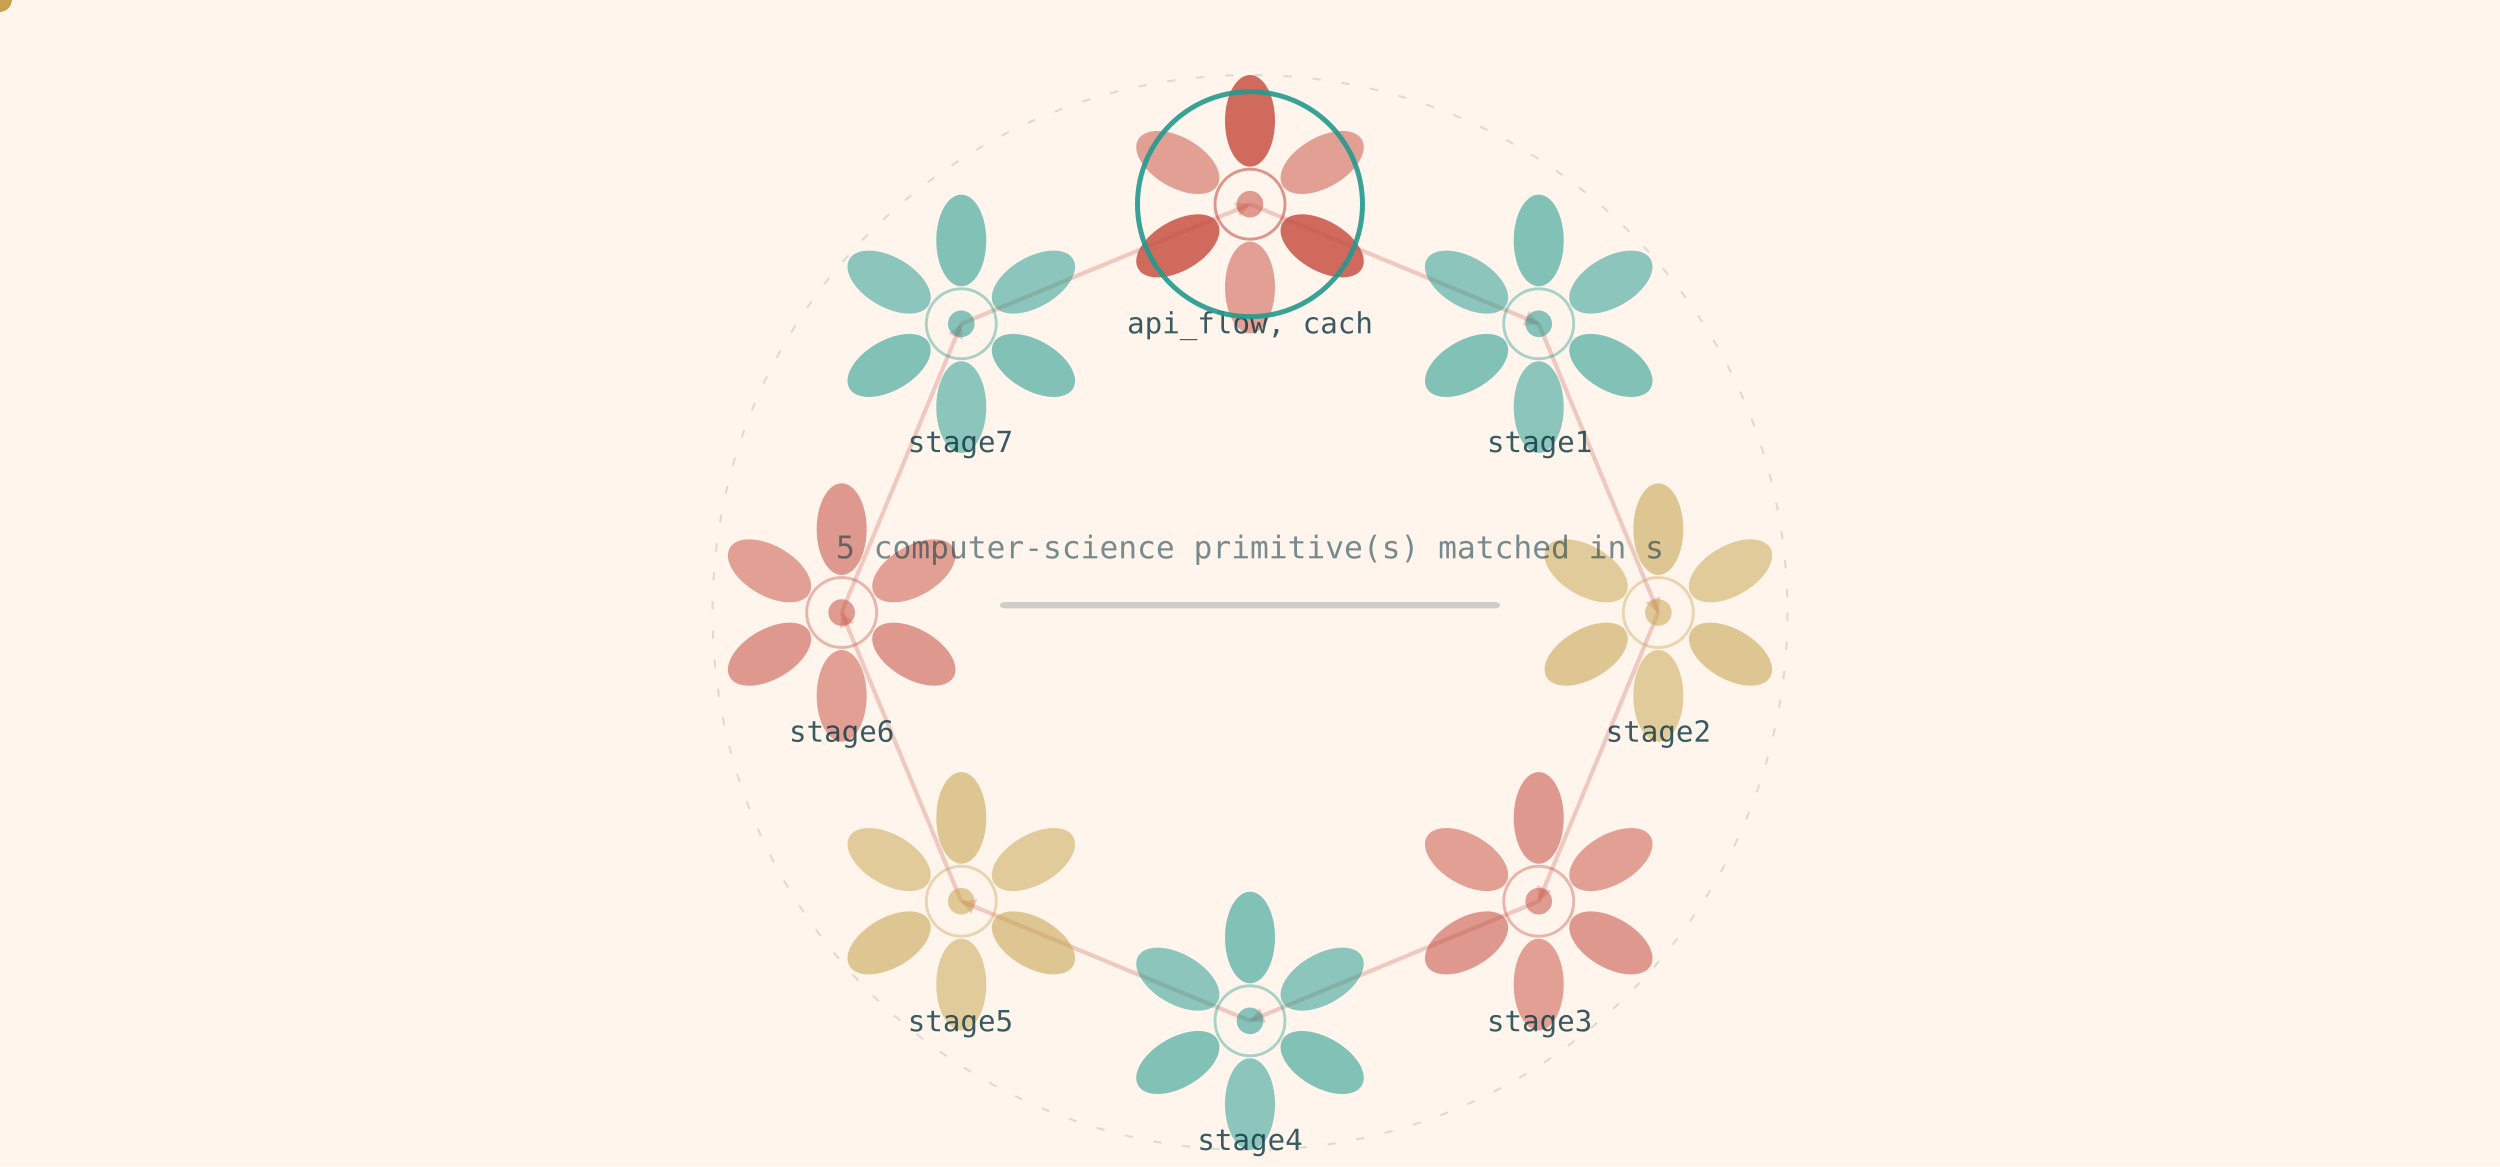
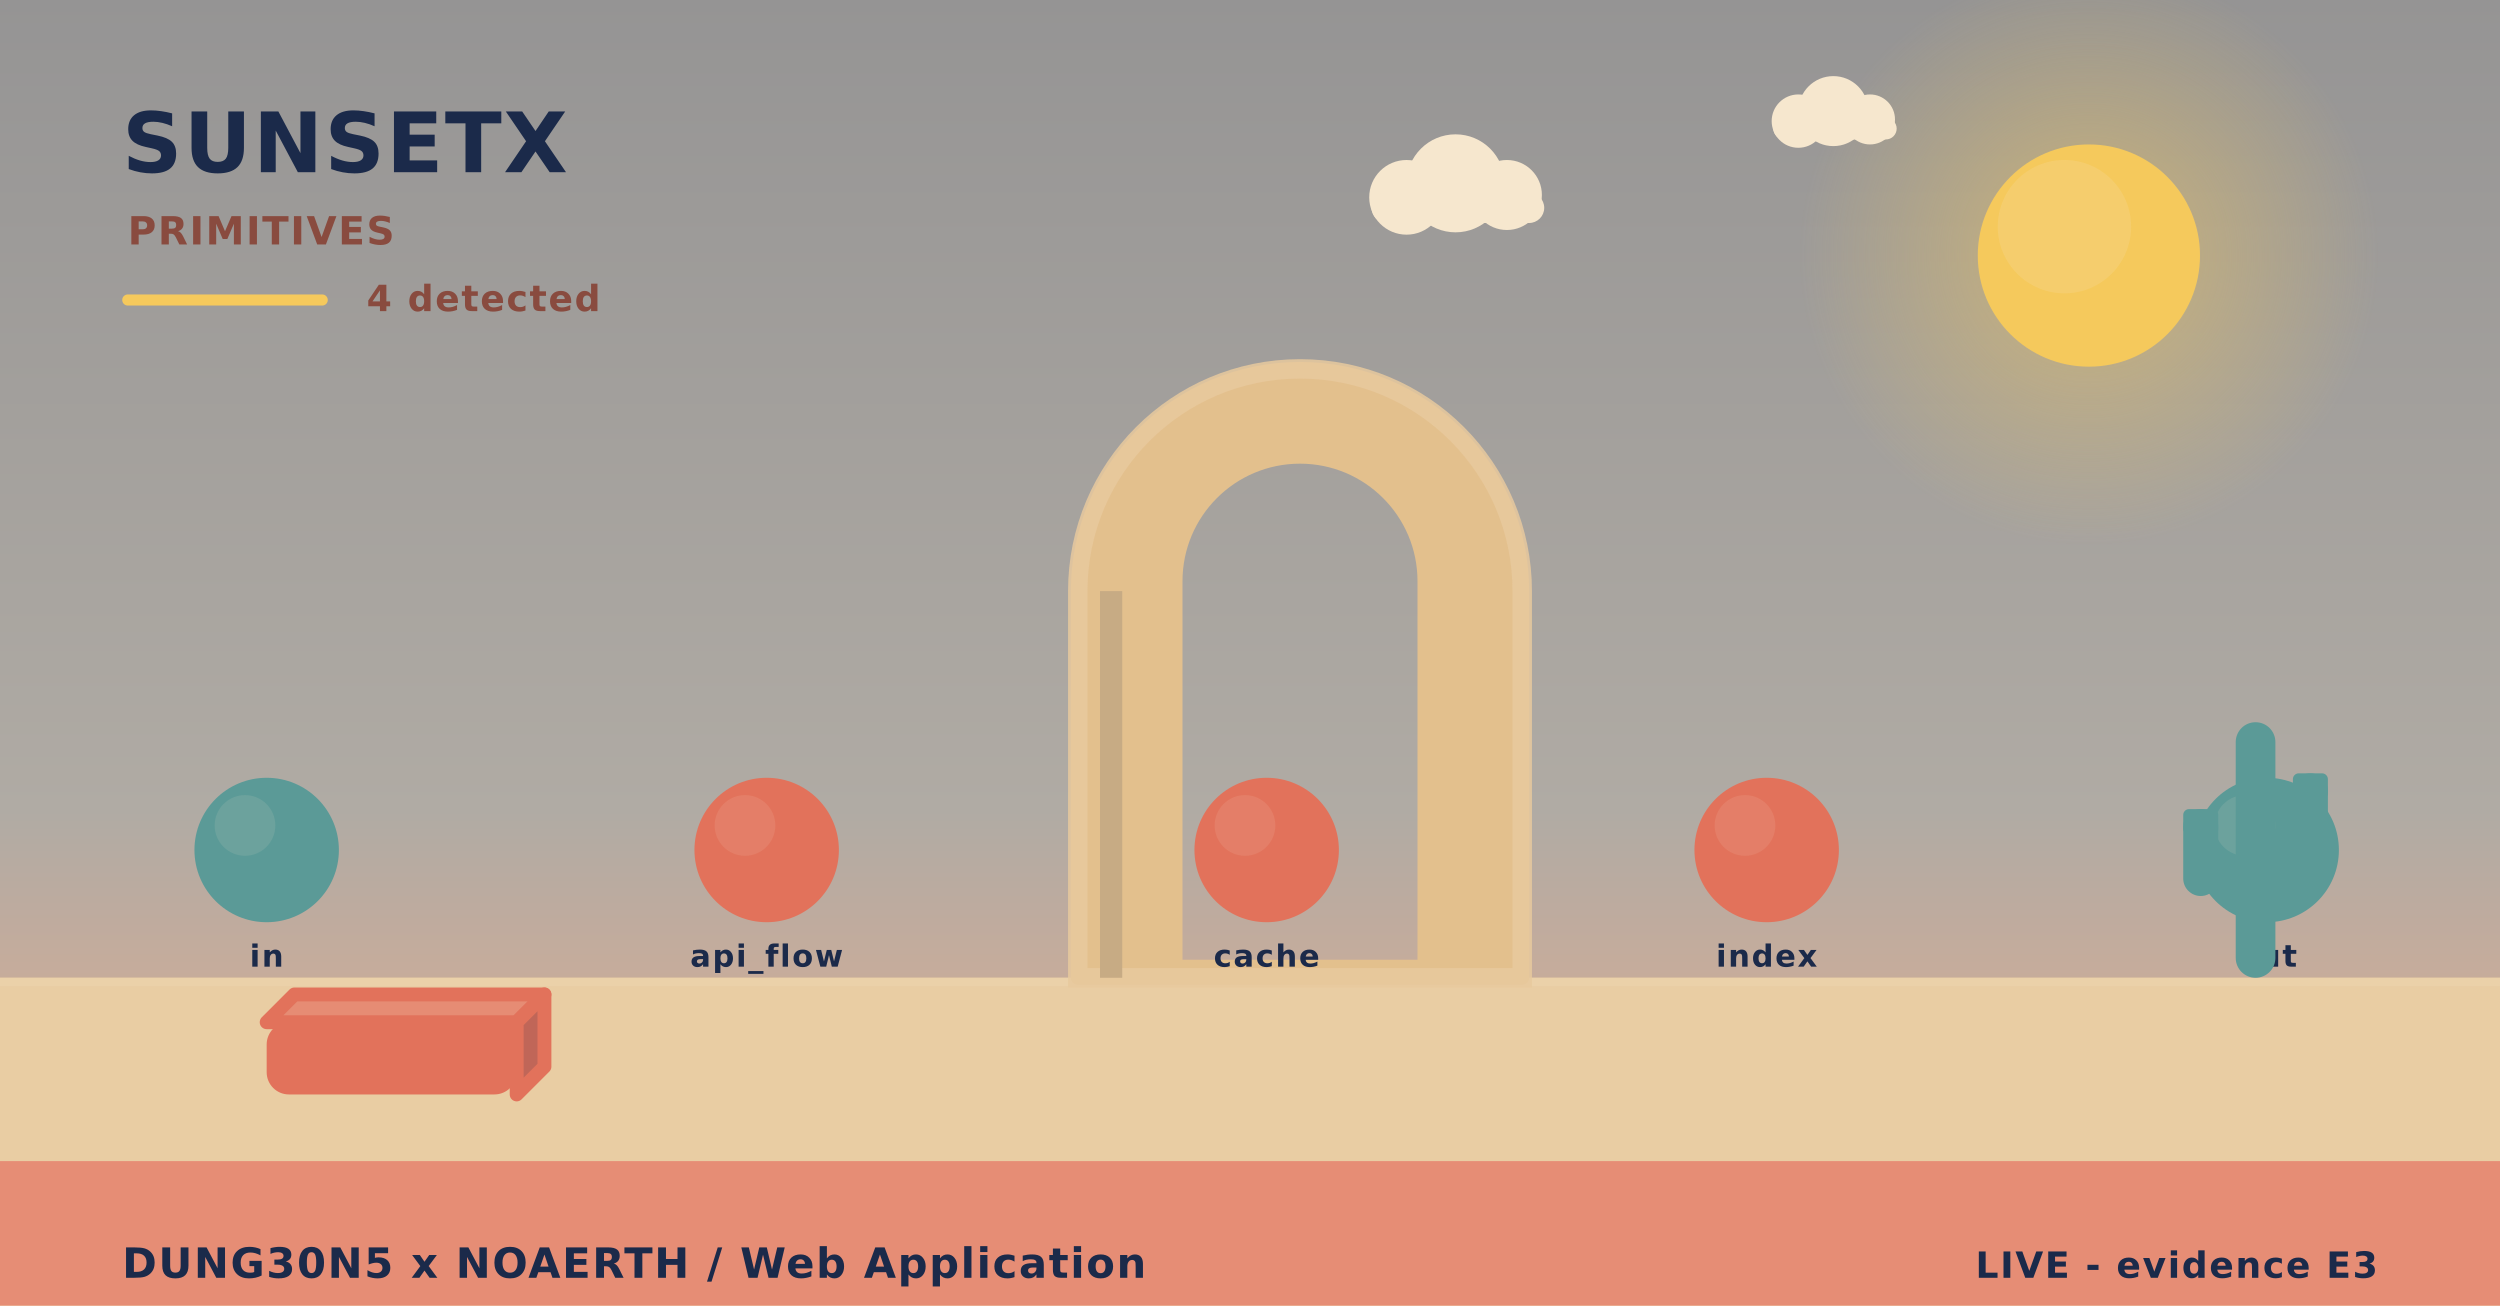
- <svg xmlns="http://www.w3.org/2000/svg" viewBox="0 0 1200 560" width="1200" height="560" role="img" aria-label="SUNSETX state machine">
-   <rect width="1200" height="560" fill="#fff5ed" />
-   <defs>
-     <linearGradient id="gs" x1="0" y1="0" x2="1" y2="1">
-       <stop offset="0%" stop-color="#c75346" />
-       <stop offset="100%" stop-color="#24998e" />
-     </linearGradient>
-   </defs>
-   <circle cx="600.00" cy="294.00" r="258.00" fill="none" stroke="rgba(9,52,63,0.140)" stroke-width="1.00" opacity="1.00" stroke-dasharray="4 10" />
-   <line x1="600.00" y1="98.00" x2="738.59" y2="155.41" stroke="rgba(199,83,70,0.500)" stroke-width="2.00" opacity="0.55" />
-   <polygon points="738.59,155.41 733.76,149.29 730.86,156.32" fill="rgba(199,83,70,0.500)" opacity="0.55" />
-   <g opacity="0.9">
-     <circle cx="0.00" cy="0.00" r="5.50" fill="#c7a350" opacity="1.00" />
-     <animateTransform attributeName="transform" type="translate" values="600.00,98.00 738.59,155.41" dur="7.3s" begin="0.0s" repeatCount="indefinite" />
-     <animateTransform attributeName="transform" type="translate" values="738.59,155.41 600.00,98.00" dur="7.3s" begin="3.65s" repeatCount="indefinite" />
+ <svg xmlns="http://www.w3.org/2000/svg" width="900" height="470" viewBox="0 0 900 470" role="img" aria-label="SUNSETX - how it behaves">
+   <linearGradient id="skys" x1="0" y1="0" x2="0" y2="1">
+     <stop offset="0" stop-color="#959494" />
+     <stop offset="0.62" stop-color="#b0aba4" />
+     <stop offset="1" stop-color="#f3ad8a" />
+   </linearGradient>
+   <rect width="900" height="470" fill="url(#skys)" />
+   <radialGradient id="suns">
+     <stop offset="0.35" stop-color="#f5c95c" stop-opacity="0.34" />
+     <stop offset="1" stop-color="#f5c95c" stop-opacity="0" />
+   </radialGradient>
+   <circle cx="752" cy="92" r="104" fill="url(#suns)" />
+   <circle cx="752" cy="92" r="40" fill="#f5c95c" />
+   <circle cx="743.2" cy="81.6" r="24" fill="#f5d27e" opacity="0.5" />
+   <g>
+     <circle cx="524" cy="66" r="17.64" fill="#f6e7ce" />
+     <circle cx="506.36" cy="71.04" r="13.44" fill="#f6e7ce" />
+     <circle cx="542.48" cy="70.2" r="12.6" fill="#f6e7ce" />
+     <rect x="493.76" y="69.36" width="62.16" height="10.92" rx="5.46" fill="#f6e7ce" />
+     <animateTransform attributeName="transform" type="translate" values="0 0;24 0;0 0" dur="36s" begin="0s" repeatCount="indefinite" />
  </g>
-   <line x1="738.59" y1="155.41" x2="796.00" y2="294.00" stroke="rgba(199,83,70,0.500)" stroke-width="2.00" opacity="0.55" />
-   <polygon points="796.00,294.00 796.91,286.26 789.89,289.17" fill="rgba(199,83,70,0.500)" opacity="0.55" />
-   <g opacity="0.9">
-     <circle cx="0.00" cy="0.00" r="5.50" fill="#c7a350" opacity="1.00" />
-     <animateTransform attributeName="transform" type="translate" values="738.59,155.41 796.00,294.00" dur="7.3s" begin="0.912s" repeatCount="indefinite" />
-     <animateTransform attributeName="transform" type="translate" values="796.00,294.00 738.59,155.41" dur="7.3s" begin="4.562s" repeatCount="indefinite" />
+   <g>
+     <circle cx="660" cy="40" r="12.6" fill="#f6e7ce" />
+     <circle cx="647.4" cy="43.6" r="9.6" fill="#f6e7ce" />
+     <circle cx="673.2" cy="43" r="9" fill="#f6e7ce" />
+     <rect x="638.4" y="42.4" width="44.4" height="7.8" rx="3.9" fill="#f6e7ce" />
+     <animateTransform attributeName="transform" type="translate" values="0 0;-18 0;0 0" dur="46s" begin="3s" repeatCount="indefinite" />
  </g>
-   <line x1="796.00" y1="294.00" x2="738.59" y2="432.59" stroke="rgba(199,83,70,0.500)" stroke-width="2.00" opacity="0.55" />
-   <polygon points="738.59,432.59 744.71,427.76 737.68,424.86" fill="rgba(199,83,70,0.500)" opacity="0.55" />
-   <g opacity="0.9">
-     <circle cx="0.00" cy="0.00" r="5.50" fill="#c7a350" opacity="1.00" />
-     <animateTransform attributeName="transform" type="translate" values="796.00,294.00 738.59,432.59" dur="7.3s" begin="1.825s" repeatCount="indefinite" />
-     <animateTransform attributeName="transform" type="translate" values="738.59,432.59 796.00,294.00" dur="7.3s" begin="5.475s" repeatCount="indefinite" />
+   <rect x="0" y="352" width="900" height="118" fill="#e9cda3" />
+   <rect x="0" y="352" width="900" height="3" fill="#ebd1a9" />
+   <text x="44" y="62" font-family="Verdana,DejaVu Sans,sans-serif" font-size="30" font-weight="700" letter-spacing="0.6" fill="#1b2a4a" text-anchor="start">SUNSETX</text>
+   <text x="46" y="88" font-family="Verdana,DejaVu Sans,sans-serif" font-size="14" font-weight="700" letter-spacing="0.6" fill="#894b3f" text-anchor="start">PRIMITIVES</text>
+   <rect x="44" y="106" width="74" height="4" rx="2" fill="#f5c95c" />
+   <text x="132" y="112" font-family="Verdana,DejaVu Sans,sans-serif" font-size="13" font-weight="700" letter-spacing="0.6" fill="#894b3f" text-anchor="start">4 detected</text>
+   <path d="M388,352 L388,212.8 A80,80 0 0 1 548,212.8 L548,352 Z M423.2,348 L423.2,209.22 A44.8,44.8 0 0 1 512.8,209.22 L512.8,348 Z" fill="#e3c08d" fill-rule="evenodd" stroke="#e3c08d" stroke-width="5" stroke-linejoin="round" />
+   <path d="M388,352 L388,212.8 A80,80 0 0 1 548,212.8 L548,352 Z" fill="none" stroke="#e8c99d" stroke-width="7" stroke-linecap="round" opacity="0.85" />
+   <rect x="396" y="212.8" width="8" height="139.2" fill="#c7ab84" />
+   <circle cx="96" cy="306" r="26" fill="#5b9a97" />
+   <circle cx="88.2" cy="297.16" r="10.92" fill="#7aa9a2" opacity="0.55" />
+   <text x="96" y="348" font-family="Verdana,DejaVu Sans,sans-serif" font-size="11" font-weight="700" letter-spacing="0.6" fill="#1b2a4a" text-anchor="middle">in</text>
+   <g>
+     <circle cx="276" cy="306" r="26" fill="#e2725b" />
+     <circle cx="268.2" cy="297.16" r="10.92" fill="#e68972" opacity="0.55" />
+     <animate attributeName="opacity" values="0.8;1;0.8" dur="4.6s" begin="0s" repeatCount="indefinite" />
  </g>
-   <line x1="738.59" y1="432.59" x2="600.00" y2="490.00" stroke="rgba(199,83,70,0.500)" stroke-width="2.00" opacity="0.55" />
-   <polygon points="600.00,490.00 607.74,490.91 604.83,483.89" fill="rgba(199,83,70,0.500)" opacity="0.55" />
-   <g opacity="0.9">
-     <circle cx="0.00" cy="0.00" r="5.50" fill="#c7a350" opacity="1.00" />
-     <animateTransform attributeName="transform" type="translate" values="738.59,432.59 600.00,490.00" dur="7.3s" begin="2.737s" repeatCount="indefinite" />
-     <animateTransform attributeName="transform" type="translate" values="600.00,490.00 738.59,432.59" dur="7.3s" begin="6.387s" repeatCount="indefinite" />
+   <text x="276" y="348" font-family="Verdana,DejaVu Sans,sans-serif" font-size="11" font-weight="700" letter-spacing="0.6" fill="#1b2a4a" text-anchor="middle">api_flow</text>
+   <g>
+     <circle cx="456" cy="306" r="26" fill="#e2725b" />
+     <circle cx="448.2" cy="297.16" r="10.92" fill="#e68972" opacity="0.55" />
+     <animate attributeName="opacity" values="0.8;1;0.8" dur="5.2s" begin="0s" repeatCount="indefinite" />
  </g>
-   <line x1="600.00" y1="490.00" x2="461.41" y2="432.59" stroke="rgba(199,83,70,0.500)" stroke-width="2.00" opacity="0.55" />
-   <polygon points="461.41,432.59 466.24,438.71 469.14,431.68" fill="rgba(199,83,70,0.500)" opacity="0.55" />
-   <g opacity="0.9">
-     <circle cx="0.00" cy="0.00" r="5.50" fill="#c7a350" opacity="1.00" />
-     <animateTransform attributeName="transform" type="translate" values="600.00,490.00 461.41,432.59" dur="7.3s" begin="3.65s" repeatCount="indefinite" />
-     <animateTransform attributeName="transform" type="translate" values="461.41,432.59 600.00,490.00" dur="7.3s" begin="7.3s" repeatCount="indefinite" />
+   <text x="456" y="348" font-family="Verdana,DejaVu Sans,sans-serif" font-size="11" font-weight="700" letter-spacing="0.6" fill="#1b2a4a" text-anchor="middle">cache</text>
+   <g>
+     <circle cx="636" cy="306" r="26" fill="#e2725b" />
+     <circle cx="628.2" cy="297.16" r="10.92" fill="#e68972" opacity="0.55" />
+     <animate attributeName="opacity" values="0.8;1;0.8" dur="5.8s" begin="0s" repeatCount="indefinite" />
  </g>
-   <line x1="461.41" y1="432.59" x2="404.00" y2="294.00" stroke="rgba(199,83,70,0.500)" stroke-width="2.00" opacity="0.55" />
-   <polygon points="404.00,294.00 403.09,301.74 410.11,298.83" fill="rgba(199,83,70,0.500)" opacity="0.55" />
-   <g opacity="0.9">
-     <circle cx="0.00" cy="0.00" r="5.50" fill="#c7a350" opacity="1.00" />
-     <animateTransform attributeName="transform" type="translate" values="461.41,432.59 404.00,294.00" dur="7.3s" begin="4.562s" repeatCount="indefinite" />
-     <animateTransform attributeName="transform" type="translate" values="404.00,294.00 461.41,432.59" dur="7.3s" begin="8.213s" repeatCount="indefinite" />
-   </g>
-   <line x1="404.00" y1="294.00" x2="461.41" y2="155.41" stroke="rgba(199,83,70,0.500)" stroke-width="2.00" opacity="0.55" />
-   <polygon points="461.41,155.41 455.29,160.24 462.32,163.14" fill="rgba(199,83,70,0.500)" opacity="0.55" />
-   <g opacity="0.9">
-     <circle cx="0.00" cy="0.00" r="5.50" fill="#c7a350" opacity="1.00" />
-     <animateTransform attributeName="transform" type="translate" values="404.00,294.00 461.41,155.41" dur="7.3s" begin="5.475s" repeatCount="indefinite" />
-     <animateTransform attributeName="transform" type="translate" values="461.41,155.41 404.00,294.00" dur="7.3s" begin="9.125s" repeatCount="indefinite" />
-   </g>
-   <line x1="461.41" y1="155.41" x2="600.00" y2="98.00" stroke="rgba(199,83,70,0.500)" stroke-width="2.00" opacity="0.55" />
-   <polygon points="600.00,98.00 592.26,97.09 595.17,104.11" fill="rgba(199,83,70,0.500)" opacity="0.55" />
-   <g opacity="0.9">
-     <circle cx="0.00" cy="0.00" r="5.50" fill="#c7a350" opacity="1.00" />
-     <animateTransform attributeName="transform" type="translate" values="461.41,155.41 600.00,98.00" dur="7.3s" begin="6.388s" repeatCount="indefinite" />
-     <animateTransform attributeName="transform" type="translate" values="600.00,98.00 461.41,155.41" dur="7.3s" begin="10.037s" repeatCount="indefinite" />
-   </g>
-   <ellipse cx="600.00" cy="58.00" rx="12.00" ry="22.00" fill="rgba(199,83,70,0.900)" opacity="0.95" transform="rotate(0.0 600.00 58.00)" />
-   <ellipse cx="634.64" cy="78.00" rx="12.00" ry="22.00" fill="rgba(199,83,70,0.550)" opacity="0.95" transform="rotate(60.0 634.64 78.00)" />
-   <ellipse cx="634.64" cy="118.00" rx="12.00" ry="22.00" fill="rgba(199,83,70,0.900)" opacity="0.95" transform="rotate(120.0 634.64 118.00)" />
-   <ellipse cx="600.00" cy="138.00" rx="12.00" ry="22.00" fill="rgba(199,83,70,0.550)" opacity="0.95" transform="rotate(180.0 600.00 138.00)" />
-   <ellipse cx="565.36" cy="118.00" rx="12.00" ry="22.00" fill="rgba(199,83,70,0.900)" opacity="0.95" transform="rotate(240.0 565.36 118.00)" />
-   <ellipse cx="565.36" cy="78.00" rx="12.00" ry="22.00" fill="rgba(199,83,70,0.550)" opacity="0.95" transform="rotate(300.0 565.36 78.00)" />
-   <circle cx="600.00" cy="98.00" r="16.80" fill="none" stroke="rgba(199,83,70,0.900)" stroke-width="1.40" opacity="0.66" />
-   <circle cx="600.00" cy="98.00" r="6.40" fill="rgba(199,83,70,0.550)" opacity="1.00" />
-   <text x="600" y="160" font-family="ui-monospace,Menlo,monospace" font-size="14" fill="rgba(9,52,63,0.800)" text-anchor="middle">api_flow, cach</text>
-   <g>
-     <circle cx="600.00" cy="98.00" r="54.00" fill="none" stroke="#24998e" stroke-width="2.40" opacity="0.90" />
-     <animate attributeName="opacity" values="0.25;1.0;0.25" dur="14.6s" begin="0.0s" repeatCount="indefinite" />
-   </g>
-   <ellipse cx="738.59" cy="115.41" rx="12.00" ry="22.00" fill="rgba(36,153,142,0.600)" opacity="0.95" transform="rotate(0.0 738.59 115.41)" />
-   <ellipse cx="773.23" cy="135.41" rx="12.00" ry="22.00" fill="rgba(36,153,142,0.550)" opacity="0.95" transform="rotate(60.0 773.23 135.41)" />
-   <ellipse cx="773.23" cy="175.41" rx="12.00" ry="22.00" fill="rgba(36,153,142,0.600)" opacity="0.95" transform="rotate(120.0 773.23 175.41)" />
-   <ellipse cx="738.59" cy="195.41" rx="12.00" ry="22.00" fill="rgba(36,153,142,0.550)" opacity="0.95" transform="rotate(180.0 738.59 195.41)" />
-   <ellipse cx="703.95" cy="175.41" rx="12.00" ry="22.00" fill="rgba(36,153,142,0.600)" opacity="0.95" transform="rotate(240.0 703.95 175.41)" />
-   <ellipse cx="703.95" cy="135.41" rx="12.00" ry="22.00" fill="rgba(36,153,142,0.550)" opacity="0.95" transform="rotate(300.0 703.95 135.41)" />
-   <circle cx="738.59" cy="155.41" r="16.80" fill="none" stroke="rgba(36,153,142,0.600)" stroke-width="1.40" opacity="0.66" />
-   <circle cx="738.59" cy="155.41" r="6.40" fill="rgba(36,153,142,0.550)" opacity="1.00" />
-   <text x="739" y="217" font-family="ui-monospace,Menlo,monospace" font-size="14" fill="rgba(9,52,63,0.800)" text-anchor="middle">stage1</text>
-   <ellipse cx="796.00" cy="254.00" rx="12.00" ry="22.00" fill="rgba(199,163,80,0.600)" opacity="0.95" transform="rotate(0.0 796.00 254.00)" />
-   <ellipse cx="830.64" cy="274.00" rx="12.00" ry="22.00" fill="rgba(199,163,80,0.550)" opacity="0.95" transform="rotate(60.0 830.64 274.00)" />
-   <ellipse cx="830.64" cy="314.00" rx="12.00" ry="22.00" fill="rgba(199,163,80,0.600)" opacity="0.95" transform="rotate(120.0 830.64 314.00)" />
-   <ellipse cx="796.00" cy="334.00" rx="12.00" ry="22.00" fill="rgba(199,163,80,0.550)" opacity="0.95" transform="rotate(180.0 796.00 334.00)" />
-   <ellipse cx="761.36" cy="314.00" rx="12.00" ry="22.00" fill="rgba(199,163,80,0.600)" opacity="0.95" transform="rotate(240.0 761.36 314.00)" />
-   <ellipse cx="761.36" cy="274.00" rx="12.00" ry="22.00" fill="rgba(199,163,80,0.550)" opacity="0.95" transform="rotate(300.0 761.36 274.00)" />
-   <circle cx="796.00" cy="294.00" r="16.80" fill="none" stroke="rgba(199,163,80,0.600)" stroke-width="1.40" opacity="0.66" />
-   <circle cx="796.00" cy="294.00" r="6.40" fill="rgba(199,163,80,0.550)" opacity="1.00" />
-   <text x="796" y="356" font-family="ui-monospace,Menlo,monospace" font-size="14" fill="rgba(9,52,63,0.800)" text-anchor="middle">stage2</text>
-   <ellipse cx="738.59" cy="392.59" rx="12.00" ry="22.00" fill="rgba(199,83,70,0.600)" opacity="0.95" transform="rotate(0.0 738.59 392.59)" />
-   <ellipse cx="773.23" cy="412.59" rx="12.00" ry="22.00" fill="rgba(199,83,70,0.550)" opacity="0.95" transform="rotate(60.0 773.23 412.59)" />
-   <ellipse cx="773.23" cy="452.59" rx="12.00" ry="22.00" fill="rgba(199,83,70,0.600)" opacity="0.95" transform="rotate(120.0 773.23 452.59)" />
-   <ellipse cx="738.59" cy="472.59" rx="12.00" ry="22.00" fill="rgba(199,83,70,0.550)" opacity="0.95" transform="rotate(180.0 738.59 472.59)" />
-   <ellipse cx="703.95" cy="452.59" rx="12.00" ry="22.00" fill="rgba(199,83,70,0.600)" opacity="0.95" transform="rotate(240.0 703.95 452.59)" />
-   <ellipse cx="703.95" cy="412.59" rx="12.00" ry="22.00" fill="rgba(199,83,70,0.550)" opacity="0.95" transform="rotate(300.0 703.95 412.59)" />
-   <circle cx="738.59" cy="432.59" r="16.80" fill="none" stroke="rgba(199,83,70,0.600)" stroke-width="1.40" opacity="0.66" />
-   <circle cx="738.59" cy="432.59" r="6.40" fill="rgba(199,83,70,0.550)" opacity="1.00" />
-   <text x="739" y="495" font-family="ui-monospace,Menlo,monospace" font-size="14" fill="rgba(9,52,63,0.800)" text-anchor="middle">stage3</text>
-   <ellipse cx="600.00" cy="450.00" rx="12.00" ry="22.00" fill="rgba(36,153,142,0.600)" opacity="0.95" transform="rotate(0.0 600.00 450.00)" />
-   <ellipse cx="634.64" cy="470.00" rx="12.00" ry="22.00" fill="rgba(36,153,142,0.550)" opacity="0.95" transform="rotate(60.0 634.64 470.00)" />
-   <ellipse cx="634.64" cy="510.00" rx="12.00" ry="22.00" fill="rgba(36,153,142,0.600)" opacity="0.95" transform="rotate(120.0 634.64 510.00)" />
-   <ellipse cx="600.00" cy="530.00" rx="12.00" ry="22.00" fill="rgba(36,153,142,0.550)" opacity="0.95" transform="rotate(180.0 600.00 530.00)" />
-   <ellipse cx="565.36" cy="510.00" rx="12.00" ry="22.00" fill="rgba(36,153,142,0.600)" opacity="0.95" transform="rotate(240.0 565.36 510.00)" />
-   <ellipse cx="565.36" cy="470.00" rx="12.00" ry="22.00" fill="rgba(36,153,142,0.550)" opacity="0.95" transform="rotate(300.0 565.36 470.00)" />
-   <circle cx="600.00" cy="490.00" r="16.80" fill="none" stroke="rgba(36,153,142,0.600)" stroke-width="1.40" opacity="0.66" />
-   <circle cx="600.00" cy="490.00" r="6.40" fill="rgba(36,153,142,0.550)" opacity="1.00" />
-   <text x="600" y="552" font-family="ui-monospace,Menlo,monospace" font-size="14" fill="rgba(9,52,63,0.800)" text-anchor="middle">stage4</text>
-   <ellipse cx="461.41" cy="392.59" rx="12.00" ry="22.00" fill="rgba(199,163,80,0.600)" opacity="0.95" transform="rotate(0.0 461.41 392.59)" />
-   <ellipse cx="496.05" cy="412.59" rx="12.00" ry="22.00" fill="rgba(199,163,80,0.550)" opacity="0.95" transform="rotate(60.0 496.05 412.59)" />
-   <ellipse cx="496.05" cy="452.59" rx="12.00" ry="22.00" fill="rgba(199,163,80,0.600)" opacity="0.95" transform="rotate(120.0 496.05 452.59)" />
-   <ellipse cx="461.41" cy="472.59" rx="12.00" ry="22.00" fill="rgba(199,163,80,0.550)" opacity="0.95" transform="rotate(180.0 461.41 472.59)" />
-   <ellipse cx="426.77" cy="452.59" rx="12.00" ry="22.00" fill="rgba(199,163,80,0.600)" opacity="0.95" transform="rotate(240.0 426.77 452.59)" />
-   <ellipse cx="426.77" cy="412.59" rx="12.00" ry="22.00" fill="rgba(199,163,80,0.550)" opacity="0.95" transform="rotate(300.0 426.77 412.59)" />
-   <circle cx="461.41" cy="432.59" r="16.80" fill="none" stroke="rgba(199,163,80,0.600)" stroke-width="1.40" opacity="0.66" />
-   <circle cx="461.41" cy="432.59" r="6.40" fill="rgba(199,163,80,0.550)" opacity="1.00" />
-   <text x="461" y="495" font-family="ui-monospace,Menlo,monospace" font-size="14" fill="rgba(9,52,63,0.800)" text-anchor="middle">stage5</text>
-   <ellipse cx="404.00" cy="254.00" rx="12.00" ry="22.00" fill="rgba(199,83,70,0.600)" opacity="0.95" transform="rotate(0.0 404.00 254.00)" />
-   <ellipse cx="438.64" cy="274.00" rx="12.00" ry="22.00" fill="rgba(199,83,70,0.550)" opacity="0.95" transform="rotate(60.0 438.64 274.00)" />
-   <ellipse cx="438.64" cy="314.00" rx="12.00" ry="22.00" fill="rgba(199,83,70,0.600)" opacity="0.95" transform="rotate(120.0 438.64 314.00)" />
-   <ellipse cx="404.00" cy="334.00" rx="12.00" ry="22.00" fill="rgba(199,83,70,0.550)" opacity="0.95" transform="rotate(180.0 404.00 334.00)" />
-   <ellipse cx="369.36" cy="314.00" rx="12.00" ry="22.00" fill="rgba(199,83,70,0.600)" opacity="0.95" transform="rotate(240.0 369.36 314.00)" />
-   <ellipse cx="369.36" cy="274.00" rx="12.00" ry="22.00" fill="rgba(199,83,70,0.550)" opacity="0.95" transform="rotate(300.0 369.36 274.00)" />
-   <circle cx="404.00" cy="294.00" r="16.80" fill="none" stroke="rgba(199,83,70,0.600)" stroke-width="1.40" opacity="0.66" />
-   <circle cx="404.00" cy="294.00" r="6.40" fill="rgba(199,83,70,0.550)" opacity="1.00" />
-   <text x="404" y="356" font-family="ui-monospace,Menlo,monospace" font-size="14" fill="rgba(9,52,63,0.800)" text-anchor="middle">stage6</text>
-   <ellipse cx="461.41" cy="115.41" rx="12.00" ry="22.00" fill="rgba(36,153,142,0.600)" opacity="0.95" transform="rotate(0.0 461.41 115.41)" />
-   <ellipse cx="496.05" cy="135.41" rx="12.00" ry="22.00" fill="rgba(36,153,142,0.550)" opacity="0.95" transform="rotate(60.0 496.05 135.41)" />
-   <ellipse cx="496.05" cy="175.41" rx="12.00" ry="22.00" fill="rgba(36,153,142,0.600)" opacity="0.95" transform="rotate(120.0 496.05 175.41)" />
-   <ellipse cx="461.41" cy="195.41" rx="12.00" ry="22.00" fill="rgba(36,153,142,0.550)" opacity="0.95" transform="rotate(180.0 461.41 195.41)" />
-   <ellipse cx="426.77" cy="175.41" rx="12.00" ry="22.00" fill="rgba(36,153,142,0.600)" opacity="0.95" transform="rotate(240.0 426.77 175.41)" />
-   <ellipse cx="426.77" cy="135.41" rx="12.00" ry="22.00" fill="rgba(36,153,142,0.550)" opacity="0.95" transform="rotate(300.0 426.77 135.41)" />
-   <circle cx="461.41" cy="155.41" r="16.80" fill="none" stroke="rgba(36,153,142,0.600)" stroke-width="1.40" opacity="0.66" />
-   <circle cx="461.41" cy="155.41" r="6.40" fill="rgba(36,153,142,0.550)" opacity="1.00" />
-   <text x="461" y="217" font-family="ui-monospace,Menlo,monospace" font-size="14" fill="rgba(9,52,63,0.800)" text-anchor="middle">stage7</text>
-   <rect x="480.00" y="289.00" width="240.00" height="3.00" rx="2.00" fill="rgba(9,52,63,0.200)" opacity="1.00" />
-   <text x="600" y="268" font-family="ui-monospace,Menlo,monospace" font-size="15" fill="rgba(9,52,63,0.550)" text-anchor="middle">5 computer-science primitive(s) matched in s</text>
+   <text x="636" y="348" font-family="Verdana,DejaVu Sans,sans-serif" font-size="11" font-weight="700" letter-spacing="0.6" fill="#1b2a4a" text-anchor="middle">index</text>
+   <circle cx="816" cy="306" r="26" fill="#5b9a97" />
+   <circle cx="808.2" cy="297.16" r="10.92" fill="#7aa9a2" opacity="0.55" />
+   <text x="816" y="348" font-family="Verdana,DejaVu Sans,sans-serif" font-size="11" font-weight="700" letter-spacing="0.6" fill="#1b2a4a" text-anchor="middle">out</text>
+   <path d="M96,368 L186,368 L196,358 L106,358 Z" fill="#e68c74" stroke="#e2725b" stroke-width="5" stroke-linejoin="round" />
+   <path d="M186,368 L196,358 L196,384 L186,394 Z" fill="#c06658" stroke="#e2725b" stroke-width="5" stroke-linejoin="round" />
+   <rect x="96" y="368" width="90" height="26" rx="8" fill="#e2725b" />
+   <rect x="804.86" y="260" width="14.28" height="92" rx="7.14" fill="#5b9a97" />
+   <rect x="785.96" y="291.28" width="12.6" height="31.28" rx="6.3" fill="#5b9a97" />
+   <rect x="785.96" y="291.28" width="12.6" height="9.2" rx="2.1" fill="#5b9a97" />
+   <rect x="825.44" y="278.4" width="12.6" height="31.28" rx="6.3" fill="#5b9a97" />
+   <rect x="825.44" y="278.4" width="12.6" height="9.2" rx="2.1" fill="#5b9a97" />
+   <rect x="0" y="418" width="900" height="52" rx="0" fill="#e68972" opacity="0.94" />
+   <text x="44" y="460" font-family="Verdana,DejaVu Sans,sans-serif" font-size="15" font-weight="700" letter-spacing="0.6" fill="#1b2a4a" text-anchor="start">DUNG30N5 x NOAERTH  /  Web Application</text>
+   <text x="856" y="460" font-family="Verdana,DejaVu Sans,sans-serif" font-size="13" font-weight="700" letter-spacing="0.6" fill="#1b2a4a" text-anchor="end">LIVE  -  evidence E3</text>
</svg>
